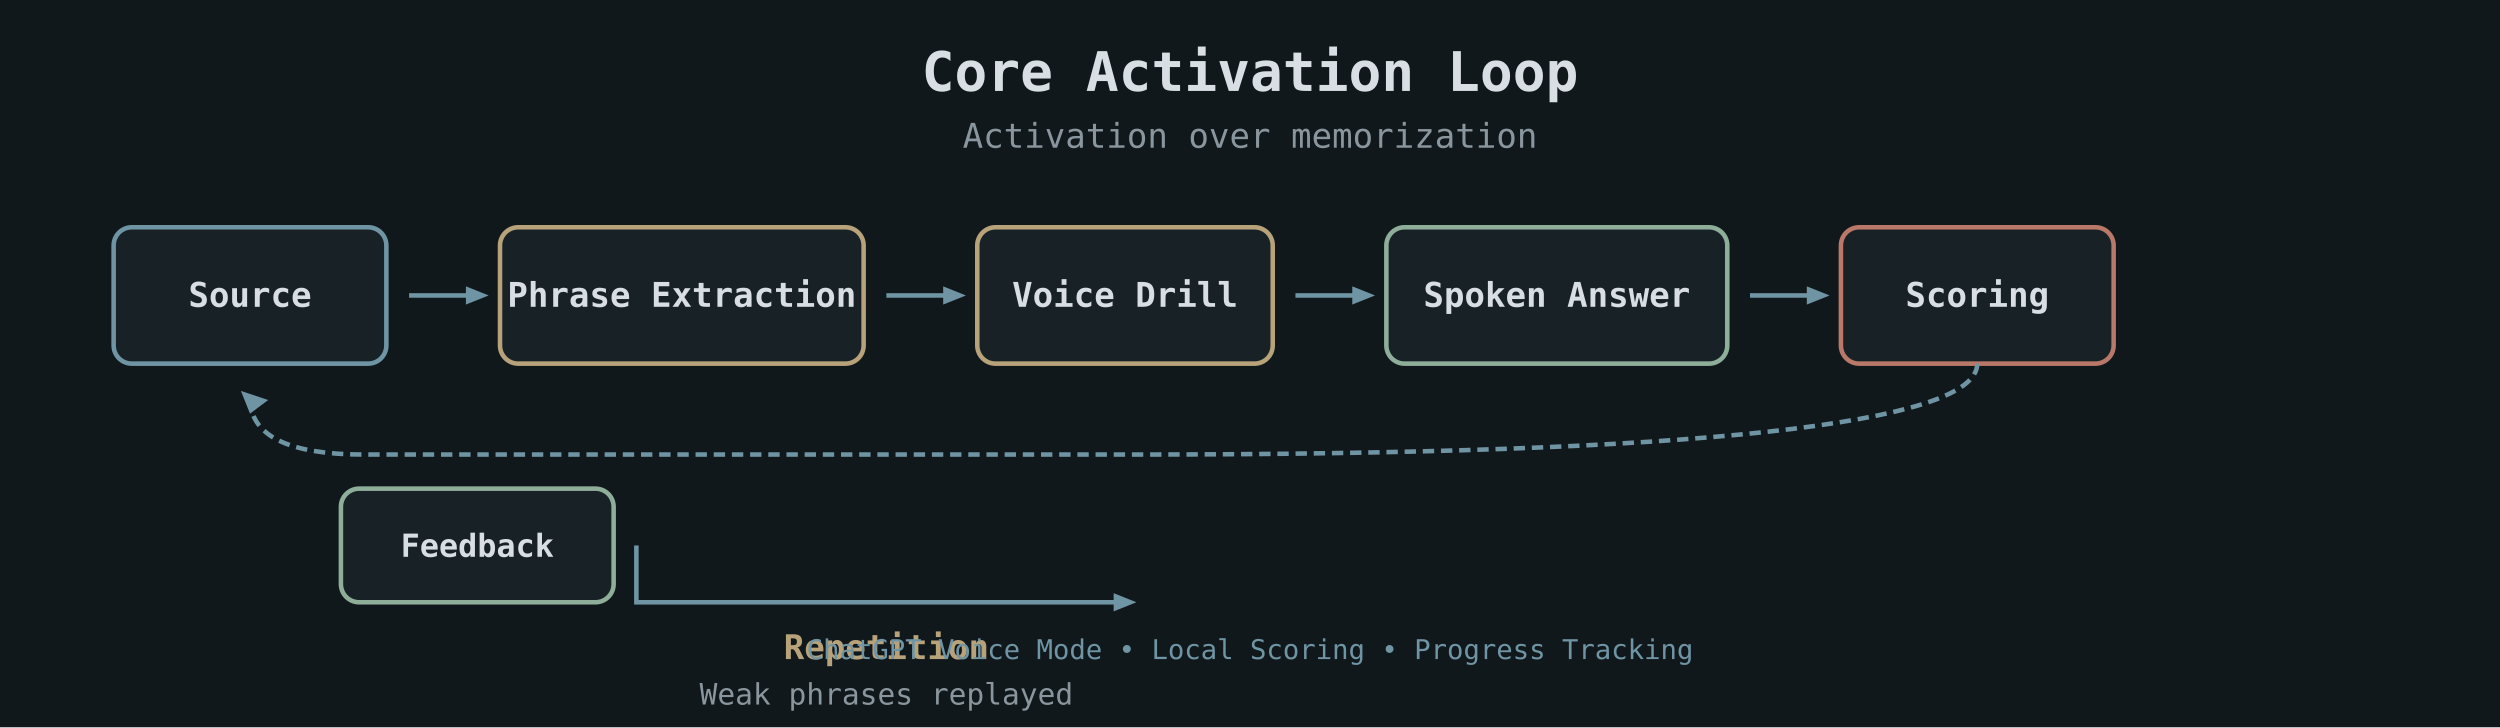
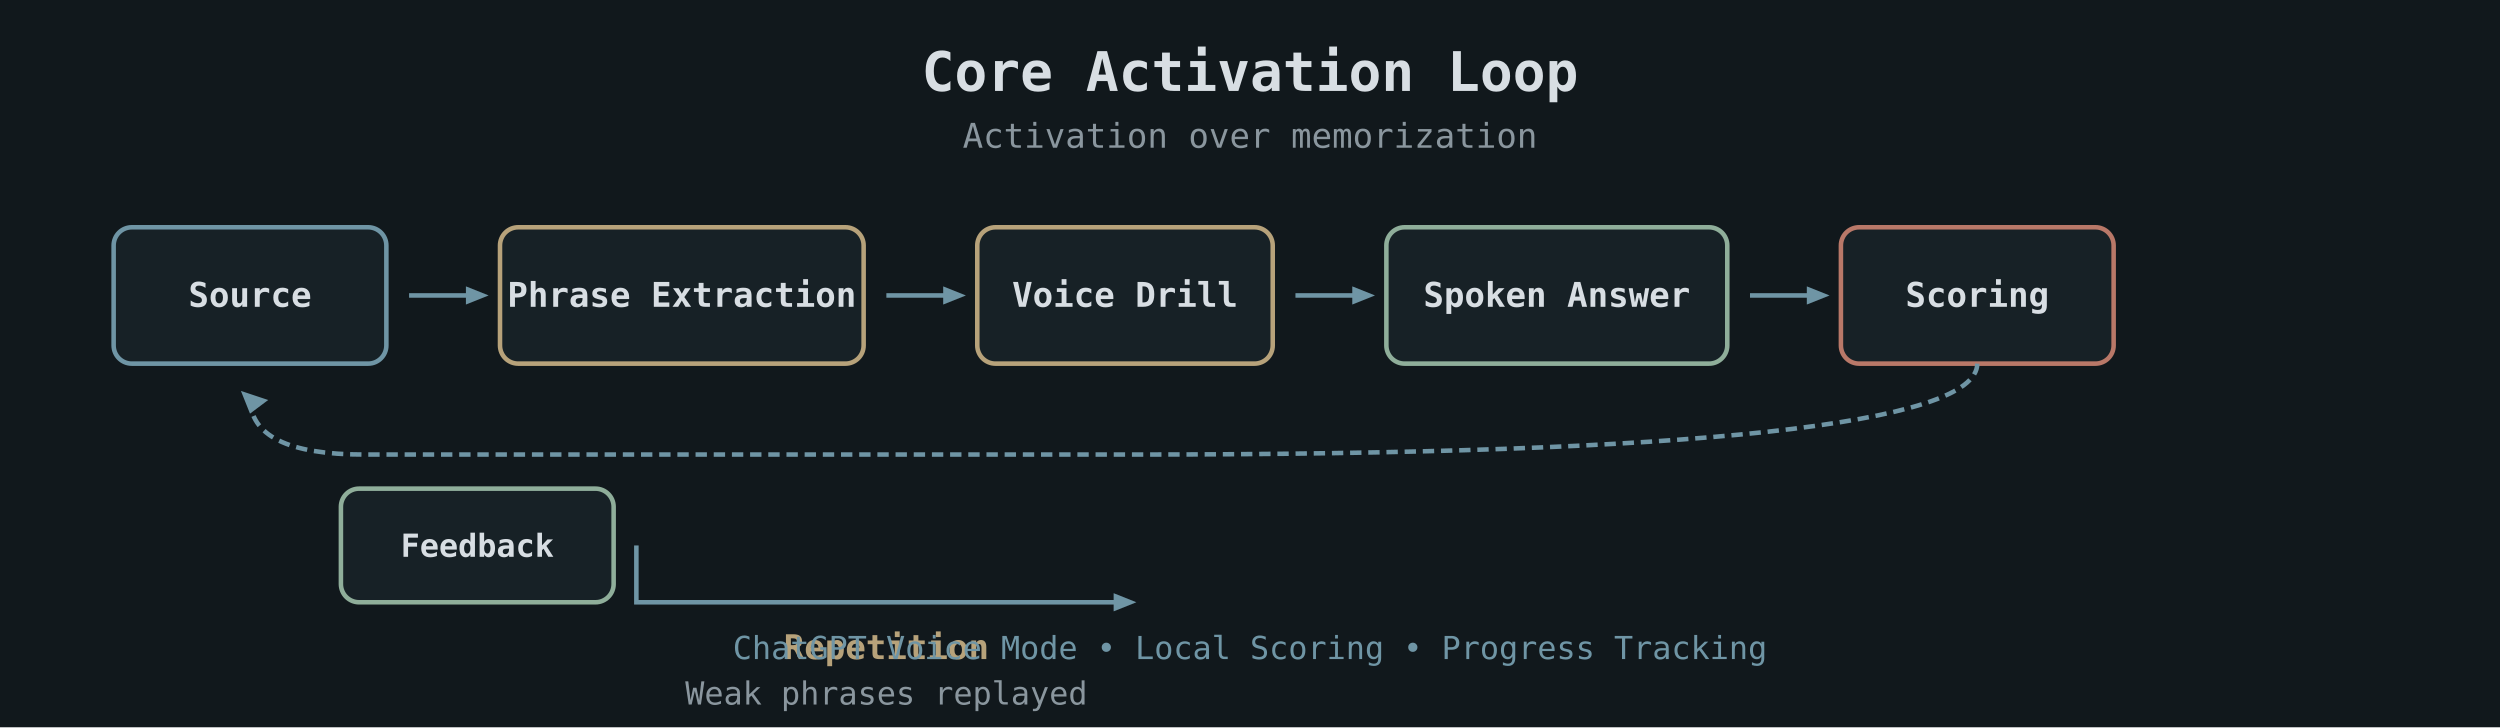
<svg xmlns="http://www.w3.org/2000/svg" viewBox="0 0 1100 320" width="1100" height="320">
  <defs>
    <style>
      .label { font-family: ui-monospace, SFMono-Regular, Menlo, Consolas, monospace; }
      .title { font-family: ui-monospace, SFMono-Regular, Menlo, Consolas, monospace; font-weight: bold; }
      .connector { stroke: #6F95A5; stroke-width: 2; fill: none; }
    </style>
  </defs>
  <rect width="1100" height="320" fill="#11181C" />
  <text x="550" y="40" text-anchor="middle" fill="#D8DEE3" class="title" font-size="24">Core Activation Loop</text>
  <text x="550" y="65" text-anchor="middle" fill="#8A969E" class="label" font-size="15">Activation over memorization</text>
  <g transform="translate(50, 100)">
    <g>
      <rect width="120" height="60" rx="8" fill="#172126" stroke="#6F95A5" stroke-width="2" />
      <text x="60" y="35" text-anchor="middle" fill="#D8DEE3" class="title" font-size="15">Source</text>
    </g>
    <path d="M 130 30 L 160 30" class="connector" />
    <polygon points="155,26 165 30 155,34" fill="#6F95A5" />
    <g transform="translate(170, 0)">
      <rect width="160" height="60" rx="8" fill="#172126" stroke="#B7A27A" stroke-width="2" />
      <text x="80" y="35" text-anchor="middle" fill="#D8DEE3" class="title" font-size="15">Phrase Extraction</text>
    </g>
    <path d="M 340 30 L 370 30" class="connector" />
    <polygon points="365,26 375 30 365,34" fill="#6F95A5" />
    <g transform="translate(380, 0)">
      <rect width="130" height="60" rx="8" fill="#172126" stroke="#B7A27A" stroke-width="2" />
      <text x="65" y="35" text-anchor="middle" fill="#D8DEE3" class="title" font-size="15">Voice Drill</text>
    </g>
    <path d="M 520 30 L 550 30" class="connector" />
    <polygon points="545,26 555 30 545,34" fill="#6F95A5" />
    <g transform="translate(560, 0)">
      <rect width="150" height="60" rx="8" fill="#172126" stroke="#8FAE9A" stroke-width="2" />
      <text x="75" y="35" text-anchor="middle" fill="#D8DEE3" class="title" font-size="15">Spoken Answer</text>
    </g>
    <path d="M 720 30 L 750 30" class="connector" />
    <polygon points="745,26 755 30 745,34" fill="#6F95A5" />
    <g transform="translate(760, 0)">
      <rect width="120" height="60" rx="8" fill="#172126" stroke="#B97868" stroke-width="2" />
      <text x="60" y="35" text-anchor="middle" fill="#D8DEE3" class="title" font-size="15">Scoring</text>
    </g>
    <path d="M 820 60 Q 820 100 450 100 L 110 100 Q 60 100 60 75" class="connector" stroke-dasharray="5,3" />
    <polygon points="56,72 60,82 68,76" fill="#6F95A5" />
    <g transform="translate(100, 115)">
      <rect width="120" height="50" rx="8" fill="#172126" stroke="#8FAE9A" stroke-width="2" />
      <text x="60" y="30" text-anchor="middle" fill="#D8DEE3" class="title" font-size="14">Feedback</text>
    </g>
    <path d="M 230 140 L 230 165 L 445 165" class="connector" />
    <polygon points="440,161 450 165 440,169" fill="#6F95A5" />
    <text x="340" y="190" text-anchor="middle" fill="#B7A27A" class="title" font-size="15">Repetition</text>
-     <text x="340" y="210" text-anchor="middle" fill="#8A969E" class="label" font-size="13">Weak phrases replayed</text>
+     <text x="340" y="210" text-anchor="middle" fill="#8A969E" class="label" font-size="14">Weak phrases replayed</text>
  </g>
-   <text x="550" y="290" text-anchor="middle" fill="#6F95A5" class="label" font-size="12">ChatGPT Voice Mode • Local Scoring • Progress Tracking</text>
+   <text x="550" y="290" text-anchor="middle" fill="#6F95A5" class="label" font-size="14">ChatGPT Voice Mode • Local Scoring • Progress Tracking</text>
</svg>
